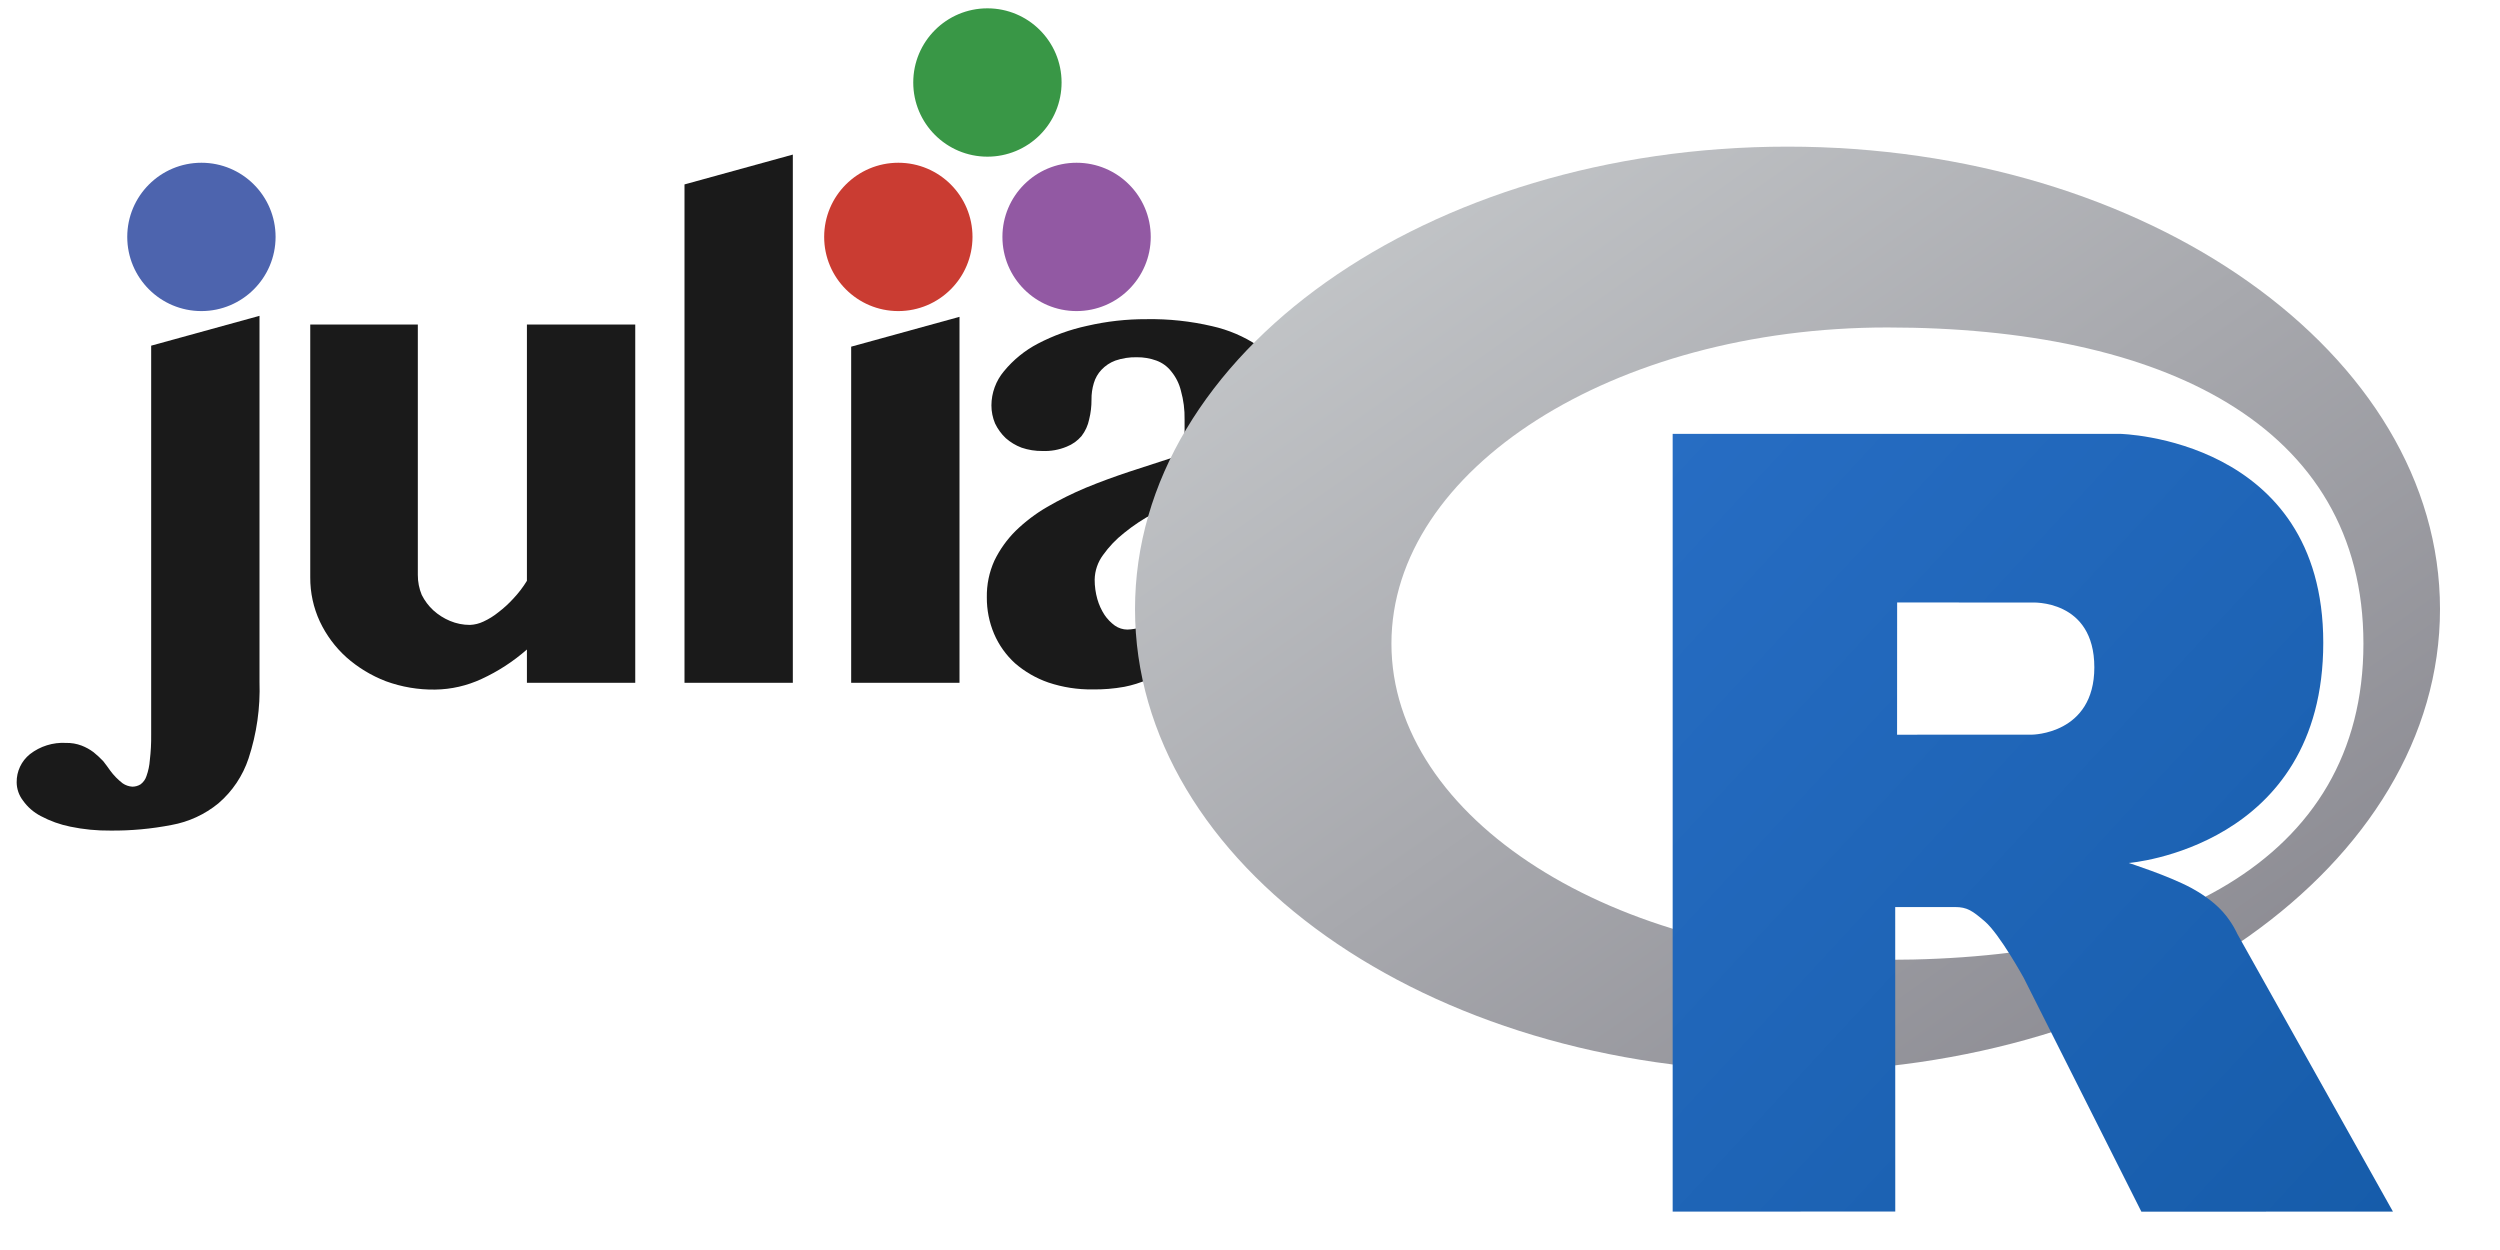
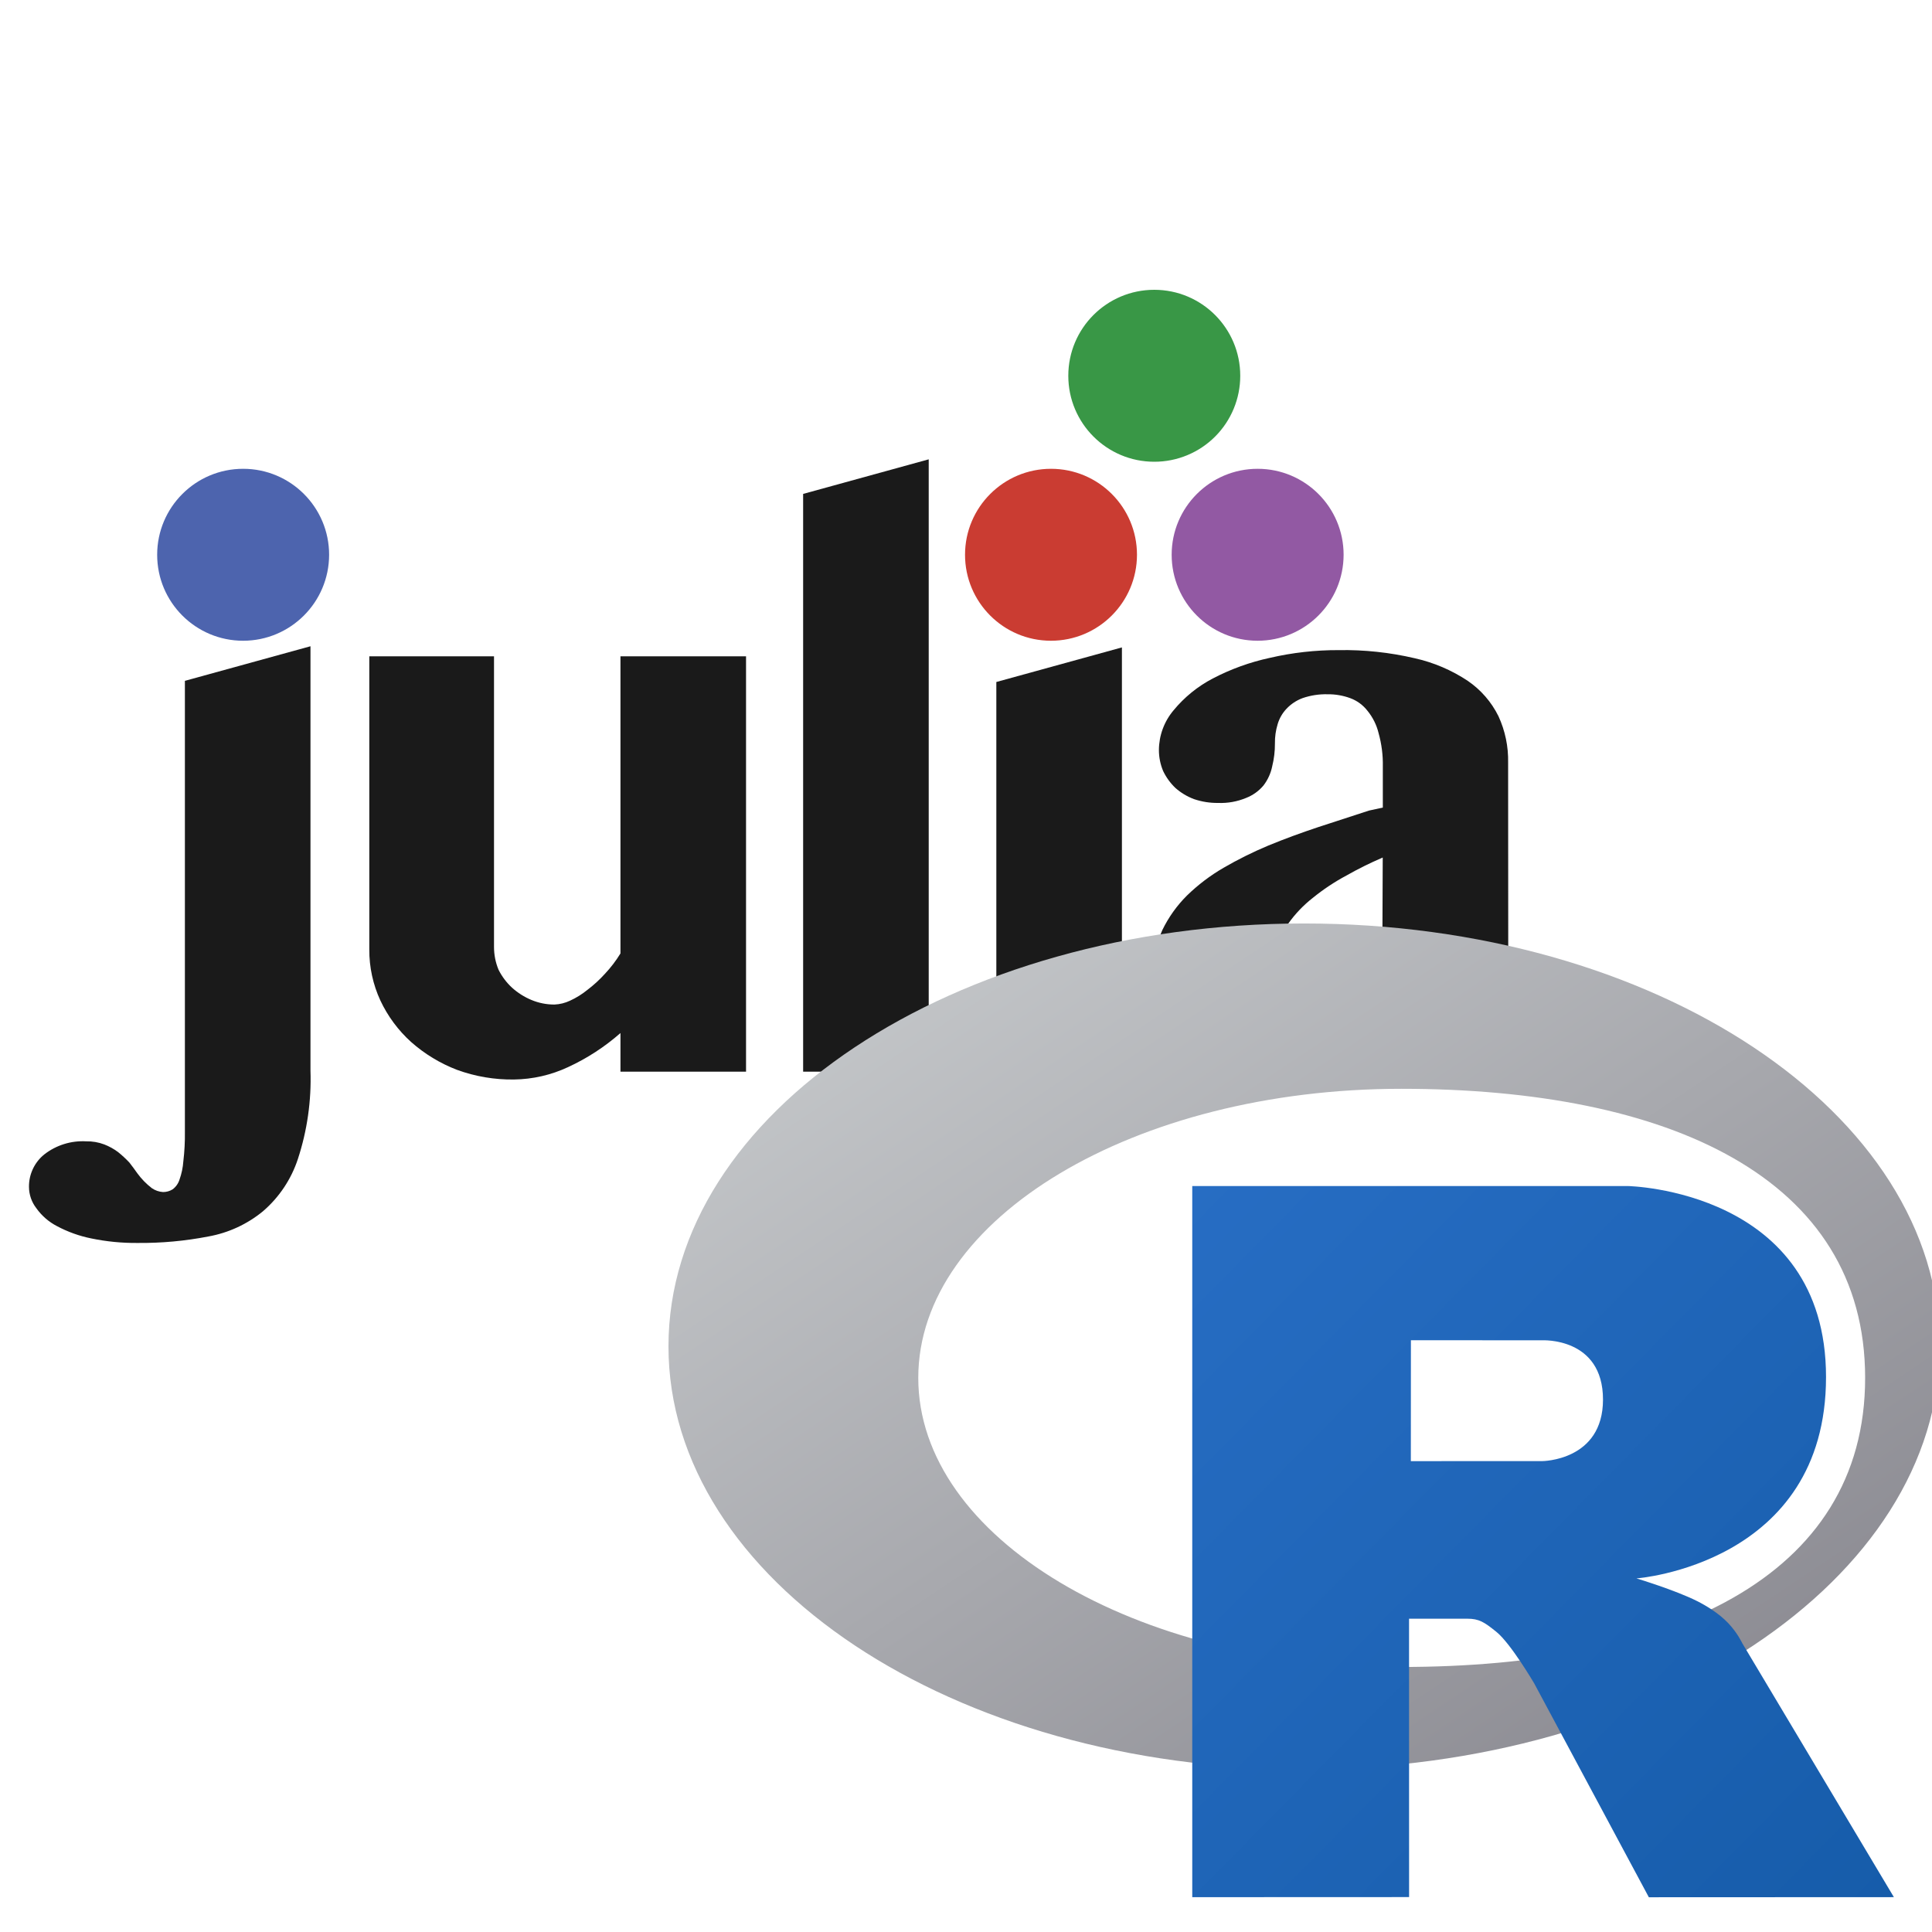
- <svg xmlns="http://www.w3.org/2000/svg" width="300" height="150">
+ <svg xmlns="http://www.w3.org/2000/svg" width="200" height="200">
  <defs>
    <style>.cls-1{fill:#1a1a1a}.cls-2{fill:#4d64ae}.cls-3{fill:#ca3c32}.cls-4{fill:#9259a3}.cls-5{fill:#399746}</style>
    <linearGradient spreadMethod="pad" gradientUnits="objectBoundingBox" y2="1" y1="0" x2="1" x1="0" id="svg_6">
      <stop stop-color="rgb(203,206,208)" offset="0" />
      <stop stop-color="rgb(132,131,139)" offset="1" />
    </linearGradient>
    <linearGradient spreadMethod="pad" gradientUnits="objectBoundingBox" y2="1" y1="0" x2="1" x1="0" id="svg_5">
      <stop stop-color="rgb(39,109,195)" offset="0" />
      <stop stop-color="rgb(22,92,170)" offset="1" />
    </linearGradient>
  </defs>
  <g>
-     <rect fill="none" id="canvas_background" height="152" width="302" y="-1" x="-1" />
+     <rect fill="none" id="canvas_background" height="202" width="202" y="-1" x="-1" />
  </g>
  <g>
    <g id="Layer_2">
      <g id="Layer_1-2">
        <g id="layer1">
          <g id="g3855">
            <g id="g945">
              <g id="g984">
                <g id="g920">
-                   <path class="cls-1" d="m95.14,81.94l-13,0l0,-59.81l13,-3.58l0,63.39z" id="path3804" />
+                   <path class="cls-1" d="m96.14,110.94l-13,0l0,-59.81l13,-3.58l0,63.39z" id="path3804" />
                  <g id="g898">
                    <g id="g893">
-                       <path class="cls-2" d="m24.17,37.33a8.9,8.9 0 1 1 8.9,-8.9a8.91,8.91 0 0 1 -8.9,8.9z" id="path19" />
+                       <path class="cls-2" d="m25.17,66.33a8.9,8.9 0 1 1 8.9,-8.9a8.91,8.91 0 0 1 -8.9,8.9z" id="path19" />
                    </g>
-                     <path class="cls-1" d="m31.14,81.83a26.48,26.48 0 0 1 -1.31,9.17a12.12,12.12 0 0 1 -3.62,5.4a12.33,12.33 0 0 1 -5.64,2.6a36.64,36.64 0 0 1 -7.32,0.67a22.47,22.47 0 0 1 -4.81,-0.47a13,13 0 0 1 -3.54,-1.27a6,6 0 0 1 -2.14,-1.86a3.62,3.62 0 0 1 -0.76,-2.19a4.26,4.26 0 0 1 1.59,-3.38a6.47,6.47 0 0 1 4.33,-1.35a5,5 0 0 1 1.87,0.32a6,6 0 0 1 1.43,0.79a12,12 0 0 1 1.16,1.07c0.31,0.4 0.59,0.77 0.83,1.12a7.58,7.58 0 0 0 1.51,1.55a2.3,2.3 0 0 0 1.15,0.4a1.85,1.85 0 0 0 1,-0.28a2,2 0 0 0 0.71,-1a7.18,7.18 0 0 0 0.4,-1.91a23.12,23.12 0 0 0 0.16,-3.06l0,-46.67l13,-3.58l0,43.93z" id="path3819" />
+                     <path class="cls-1" d="m32.14,110.83a26.48,26.48 0 0 1 -1.31,9.17a12.12,12.12 0 0 1 -3.62,5.4a12.33,12.33 0 0 1 -5.64,2.6a36.64,36.64 0 0 1 -7.32,0.67a22.47,22.47 0 0 1 -4.81,-0.47a13,13 0 0 1 -3.54,-1.27a6,6 0 0 1 -2.14,-1.86a3.62,3.62 0 0 1 -0.76,-2.19a4.26,4.26 0 0 1 1.59,-3.38a6.47,6.47 0 0 1 4.33,-1.35a5,5 0 0 1 1.87,0.32a6,6 0 0 1 1.43,0.79a12,12 0 0 1 1.16,1.07c0.31,0.4 0.59,0.77 0.83,1.12a7.58,7.58 0 0 0 1.51,1.55a2.3,2.3 0 0 0 1.15,0.4a1.85,1.85 0 0 0 1,-0.28a2,2 0 0 0 0.71,-1a7.18,7.18 0 0 0 0.4,-1.91a23.12,23.12 0 0 0 0.16,-3.06l0,-46.67l13,-3.58l0,43.93z" id="path3819" />
                  </g>
-                   <path class="cls-1" d="m50.14,38.94l0,30.06a6.14,6.14 0 0 0 0.47,2.39a6.45,6.45 0 0 0 1.39,1.85a7,7 0 0 0 2,1.27a6.12,6.12 0 0 0 2.4,0.48a4.2,4.2 0 0 0 1.61,-0.4a8.42,8.42 0 0 0 1.8,-1.12a13.27,13.27 0 0 0 1.81,-1.66a12.92,12.92 0 0 0 1.61,-2.11l0,-30.76l13,0l0,43l-13,0l0,-4a22.47,22.47 0 0 1 -5.43,3.53a13.62,13.62 0 0 1 -5.59,1.28a16.52,16.52 0 0 1 -5.9,-1a15.59,15.59 0 0 1 -4.76,-2.89a13.56,13.56 0 0 1 -3.17,-4.28a12.41,12.41 0 0 1 -1.15,-5.29l0,-30.35l12.91,0z" id="path3802" />
+                   <path class="cls-1" d="m51.14,67.94l0,30.06a6.14,6.14 0 0 0 0.47,2.39a6.45,6.45 0 0 0 1.39,1.85a7,7 0 0 0 2,1.27a6.12,6.12 0 0 0 2.4,0.48a4.2,4.2 0 0 0 1.61,-0.4a8.42,8.42 0 0 0 1.8,-1.12a13.27,13.27 0 0 0 1.81,-1.66a12.92,12.92 0 0 0 1.61,-2.11l0,-30.76l13,0l0,43l-13,0l0,-4a22.47,22.47 0 0 1 -5.43,3.53a13.62,13.62 0 0 1 -5.59,1.28a16.52,16.52 0 0 1 -5.9,-1a15.59,15.59 0 0 1 -4.76,-2.89a13.56,13.56 0 0 1 -3.17,-4.28a12.41,12.41 0 0 1 -1.15,-5.29l0,-30.35l12.91,0z" id="path3802" />
                  <g id="g905">
                    <g id="g890">
-                       <path class="cls-3" d="m107.79,37.33a8.9,8.9 0 1 1 8.91,-8.9a8.91,8.91 0 0 1 -8.91,8.9z" id="path13" />
-                       <path class="cls-4" d="m129.18,37.33a8.9,8.9 0 1 1 8.91,-8.9a8.91,8.91 0 0 1 -8.91,8.9z" id="path25" />
-                       <path class="cls-5" d="m118.49,18.8a8.9,8.9 0 1 1 8.9,-8.9a8.89,8.89 0 0 1 -8.9,8.9z" id="path31" />
+                       <path class="cls-3" d="m108.79,66.33a8.9,8.9 0 1 1 8.91,-8.9a8.91,8.91 0 0 1 -8.91,8.9z" id="path13" />
+                       <path class="cls-4" d="m130.18,66.33a8.9,8.9 0 1 1 8.91,-8.9a8.91,8.91 0 0 1 -8.91,8.9z" id="path25" />
+                       <path class="cls-5" d="m119.49,47.8a8.9,8.9 0 1 1 8.9,-8.9a8.89,8.89 0 0 1 -8.9,8.9z" id="path31" />
                    </g>
-                     <path class="cls-1" d="m102.14,41.6l13,-3.58l0,43.92l-13,0l0,-40.34z" id="path3823" />
+                     <path class="cls-1" d="m103.14,70.6l13,-3.58l0,43.92l-13,0l0,-40.34z" id="path3823" />
                  </g>
-                   <path class="cls-1" d="m142.14,59.77a37.64,37.64 0 0 0 -3.77,1.87a21.89,21.89 0 0 0 -3.46,2.3a12.77,12.77 0 0 0 -2.55,2.67a5.12,5.12 0 0 0 -1,2.94a8.53,8.53 0 0 0 0.32,2.34a7,7 0 0 0 0.87,1.91a5.15,5.15 0 0 0 1.23,1.27a2.67,2.67 0 0 0 1.51,0.48a6.3,6.3 0 0 0 3.18,-1a41.31,41.31 0 0 0 3.62,-2.47l0.05,-12.31zm13,22.17l-13,0l0,-3.42c-0.71,0.61 -1.42,1.17 -2.11,1.67a14.2,14.2 0 0 1 -2.3,1.35a13.56,13.56 0 0 1 -2.82,0.88a19.75,19.75 0 0 1 -3.78,0.31a16,16 0 0 1 -5.33,-0.83a12.23,12.23 0 0 1 -4,-2.31a10.23,10.23 0 0 1 -2.51,-3.53a11,11 0 0 1 -0.87,-4.37a10.27,10.27 0 0 1 0.91,-4.42a13.11,13.11 0 0 1 2.55,-3.57a19.36,19.36 0 0 1 3.77,-2.86a40.26,40.26 0 0 1 4.65,-2.31c1.67,-0.69 3.4,-1.32 5.17,-1.91l5.25,-1.71l1.43,-0.31l0,-4.26a11.91,11.91 0 0 0 -0.44,-3.45a5.82,5.82 0 0 0 -1.15,-2.31a4,4 0 0 0 -1.79,-1.31a6.6,6.6 0 0 0 -2.34,-0.4a7.38,7.38 0 0 0 -2.59,0.4a4.37,4.37 0 0 0 -1.67,1.11a3.94,3.94 0 0 0 -0.91,1.59a6.52,6.52 0 0 0 -0.28,2a9.51,9.51 0 0 1 -0.28,2.35a4.85,4.85 0 0 1 -0.91,2a4.47,4.47 0 0 1 -1.79,1.28a6.84,6.84 0 0 1 -2.9,0.52a7.51,7.51 0 0 1 -2.51,-0.4a6.16,6.16 0 0 1 -1.91,-1.15a6,6 0 0 1 -1.27,-1.75a5.59,5.59 0 0 1 -0.44,-2.18a6.42,6.42 0 0 1 1.51,-4.1a13.16,13.16 0 0 1 4.06,-3.3a23.45,23.45 0 0 1 5.92,-2.14a31.07,31.07 0 0 1 7.12,-0.8a32.21,32.21 0 0 1 7.87,0.84a16.37,16.37 0 0 1 5.49,2.34a9.55,9.55 0 0 1 3.18,3.66a10.91,10.91 0 0 1 1,4.81l0.02,31.99z" id="path3808" />
+                   <path class="cls-1" d="m143.14,88.77a37.64,37.64 0 0 0 -3.77,1.87a21.89,21.89 0 0 0 -3.46,2.3a12.77,12.77 0 0 0 -2.55,2.67a5.12,5.12 0 0 0 -1,2.94a8.53,8.53 0 0 0 0.32,2.34a7,7 0 0 0 0.87,1.91a5.15,5.15 0 0 0 1.23,1.27a2.67,2.67 0 0 0 1.51,0.48a6.3,6.3 0 0 0 3.18,-1a41.31,41.31 0 0 0 3.62,-2.47l0.05,-12.31zm13,22.17l-13,0l0,-3.42c-0.71,0.61 -1.42,1.17 -2.11,1.67a14.2,14.2 0 0 1 -2.3,1.35a13.56,13.56 0 0 1 -2.82,0.88a19.75,19.75 0 0 1 -3.78,0.31a16,16 0 0 1 -5.33,-0.83a12.23,12.23 0 0 1 -4,-2.31a10.23,10.23 0 0 1 -2.51,-3.53a11,11 0 0 1 -0.87,-4.37a10.27,10.27 0 0 1 0.91,-4.42a13.11,13.11 0 0 1 2.55,-3.57a19.36,19.36 0 0 1 3.77,-2.86a40.26,40.26 0 0 1 4.65,-2.31c1.67,-0.69 3.4,-1.32 5.17,-1.91l5.25,-1.71l1.43,-0.31l0,-4.26a11.91,11.91 0 0 0 -0.44,-3.45a5.82,5.82 0 0 0 -1.15,-2.31a4,4 0 0 0 -1.79,-1.31a6.6,6.6 0 0 0 -2.34,-0.4a7.38,7.38 0 0 0 -2.59,0.4a4.37,4.37 0 0 0 -1.67,1.11a3.94,3.94 0 0 0 -0.91,1.59a6.52,6.52 0 0 0 -0.28,2a9.51,9.51 0 0 1 -0.28,2.35a4.85,4.85 0 0 1 -0.91,2a4.47,4.47 0 0 1 -1.79,1.28a6.84,6.84 0 0 1 -2.9,0.52a7.51,7.51 0 0 1 -2.51,-0.4a6.16,6.16 0 0 1 -1.91,-1.15a6,6 0 0 1 -1.27,-1.75a5.59,5.59 0 0 1 -0.44,-2.18a6.42,6.42 0 0 1 1.51,-4.1a13.16,13.16 0 0 1 4.06,-3.3a23.45,23.45 0 0 1 5.92,-2.14a31.07,31.07 0 0 1 7.12,-0.8a32.21,32.21 0 0 1 7.87,0.84a16.37,16.37 0 0 1 5.49,2.34a9.55,9.55 0 0 1 3.18,3.66a10.91,10.91 0 0 1 1,4.81l0.02,31.99z" id="path3808" />
                </g>
              </g>
            </g>
          </g>
        </g>
      </g>
    </g>
    <g id="svg_10">
-       <path id="svg_8" fill-rule="evenodd" fill="url(#svg_6)" d="m214.501,128.595c-43.243,0 -78.299,-24.848 -78.299,-55.499c0,-30.651 35.056,-55.499 78.299,-55.499c43.244,0 78.299,24.848 78.299,55.499c0,30.651 -35.056,55.499 -78.299,55.499zm11.985,-89.299c-32.869,0 -59.514,16.987 -59.514,37.941c0,20.954 26.645,37.941 59.514,37.941c32.869,0 57.125,-11.613 57.125,-37.941c0,-26.319 -24.257,-37.941 -57.125,-37.941z" />
-       <path id="svg_9" fill-rule="evenodd" fill="url(#svg_5)" d="m255.447,103.558c0,0 4.739,1.513 7.492,2.988c0.955,0.512 2.608,1.533 3.8,2.873c1.168,1.313 1.737,2.643 1.737,2.643l18.676,33.327l-30.186,0.014l-14.116,-28.054c0,0 -2.891,-5.256 -4.669,-6.78c-1.484,-1.271 -2.116,-1.724 -3.583,-1.724c-1.021,0 -7.172,0 -7.172,0l0.006,36.538l-26.712,0.012l0,-93.334l53.641,0c0,0 24.431,0.466 24.431,25.067c0,24.6 -23.346,26.431 -23.346,26.431zm-11.619,-31.252l-16.171,-0.011l-0.008,15.87l16.179,-0.006c0,0 7.492,-0.025 7.492,-8.073c0,-8.21 -7.492,-7.781 -7.492,-7.781z" />
+       <path id="svg_8" fill-rule="evenodd" fill="url(#svg_6)" d="m135,183.146c-36.34,0 -65.8,-19.598 -65.8,-43.774c0,-24.176 29.46,-43.774 65.8,-43.774c36.34,0 65.8,19.598 65.8,43.774c0,24.176 -29.459,43.774 -65.8,43.774zm10.072,-70.434c-27.622,0 -50.013,13.398 -50.013,29.926c0,16.528 22.392,29.926 50.013,29.926c27.621,0 48.006,-9.16 48.006,-29.926c0,-20.759 -20.384,-29.926 -48.006,-29.926z" />
+       <path id="svg_9" fill-rule="evenodd" fill="url(#svg_5)" d="m169.41,163.398c0,0 3.982,1.194 6.296,2.357c0.803,0.404 2.192,1.209 3.194,2.266c0.981,1.035 1.46,2.085 1.46,2.085l15.695,26.286l-25.367,0.011l-11.862,-22.128c0,0 -2.429,-4.146 -3.924,-5.348c-1.247,-1.003 -1.778,-1.36 -3.011,-1.36c-0.858,0 -6.027,0 -6.027,0l0.005,28.819l-22.447,0.009l0,-73.617l45.077,0c0,0 20.531,0.368 20.531,19.771c0,19.403 -19.619,20.847 -19.619,20.847zm-9.764,-24.65l-13.589,-0.009l-0.007,12.518l13.596,-0.004c0,0 6.296,-0.019 6.296,-6.368c0,-6.476 -6.296,-6.137 -6.296,-6.137z" />
    </g>
  </g>
</svg>
